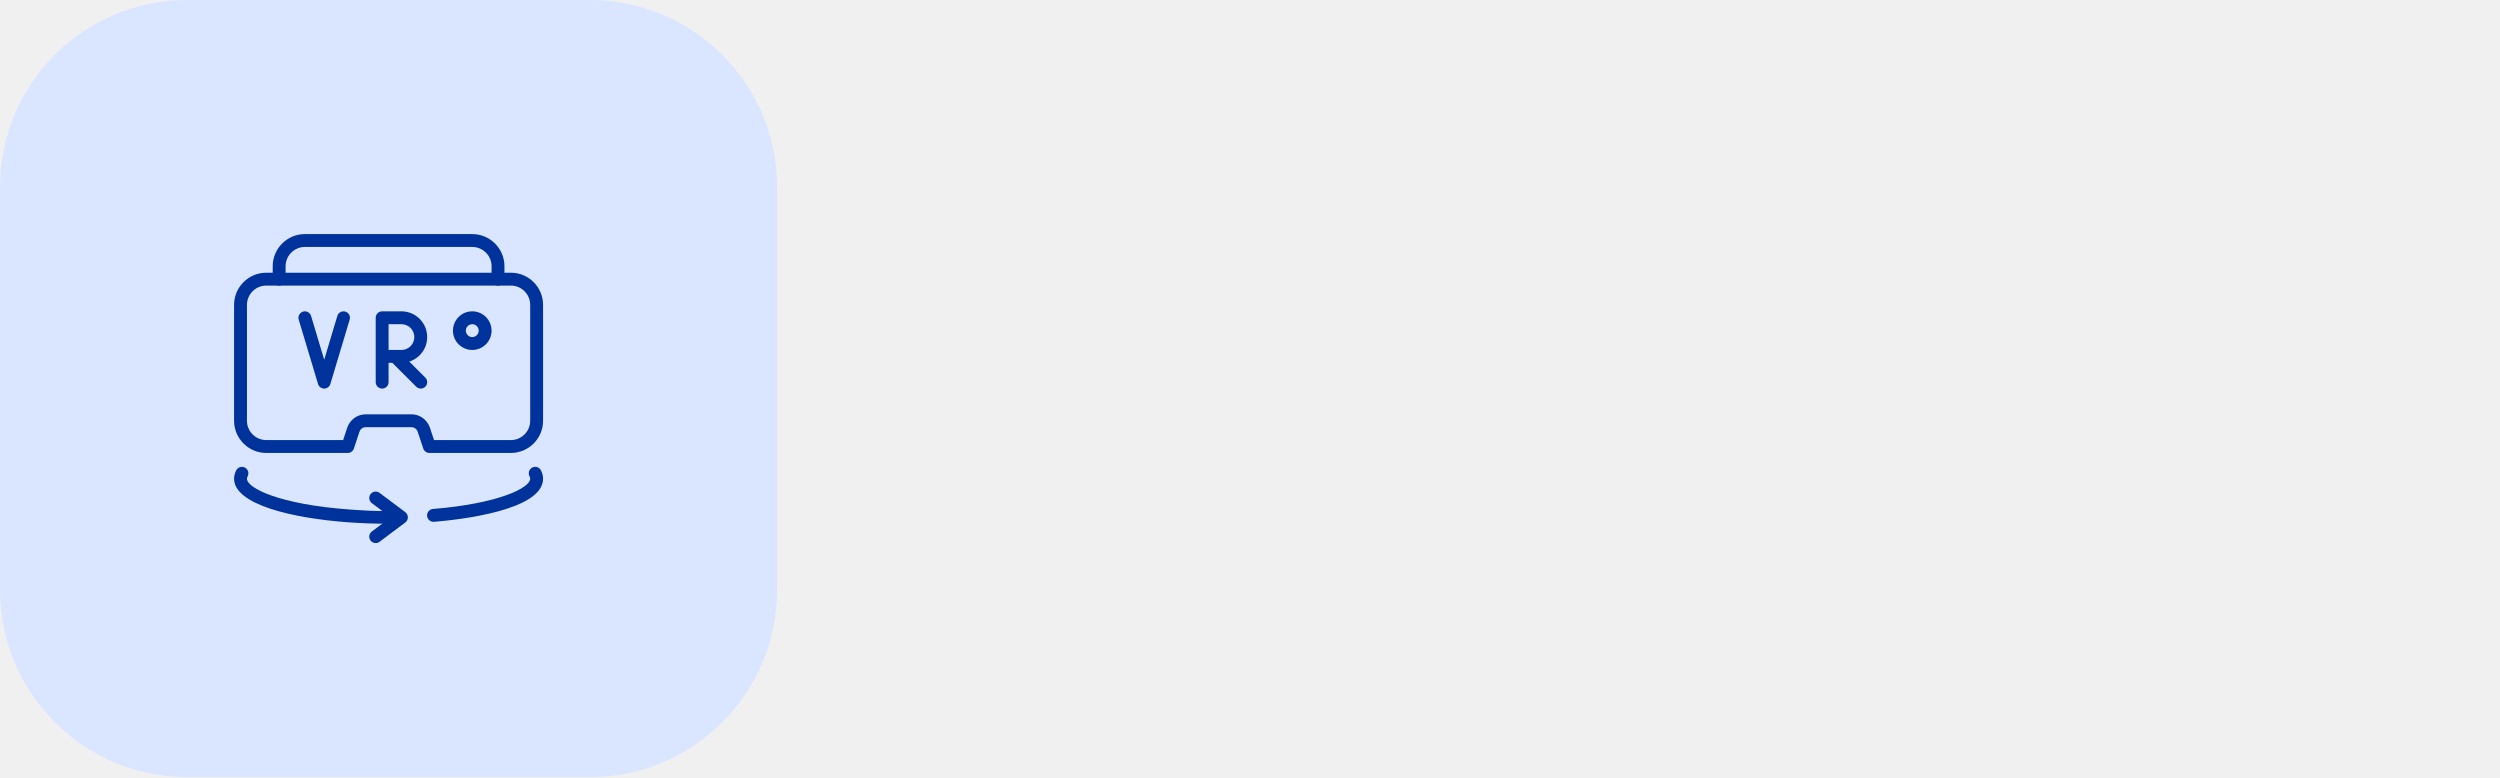
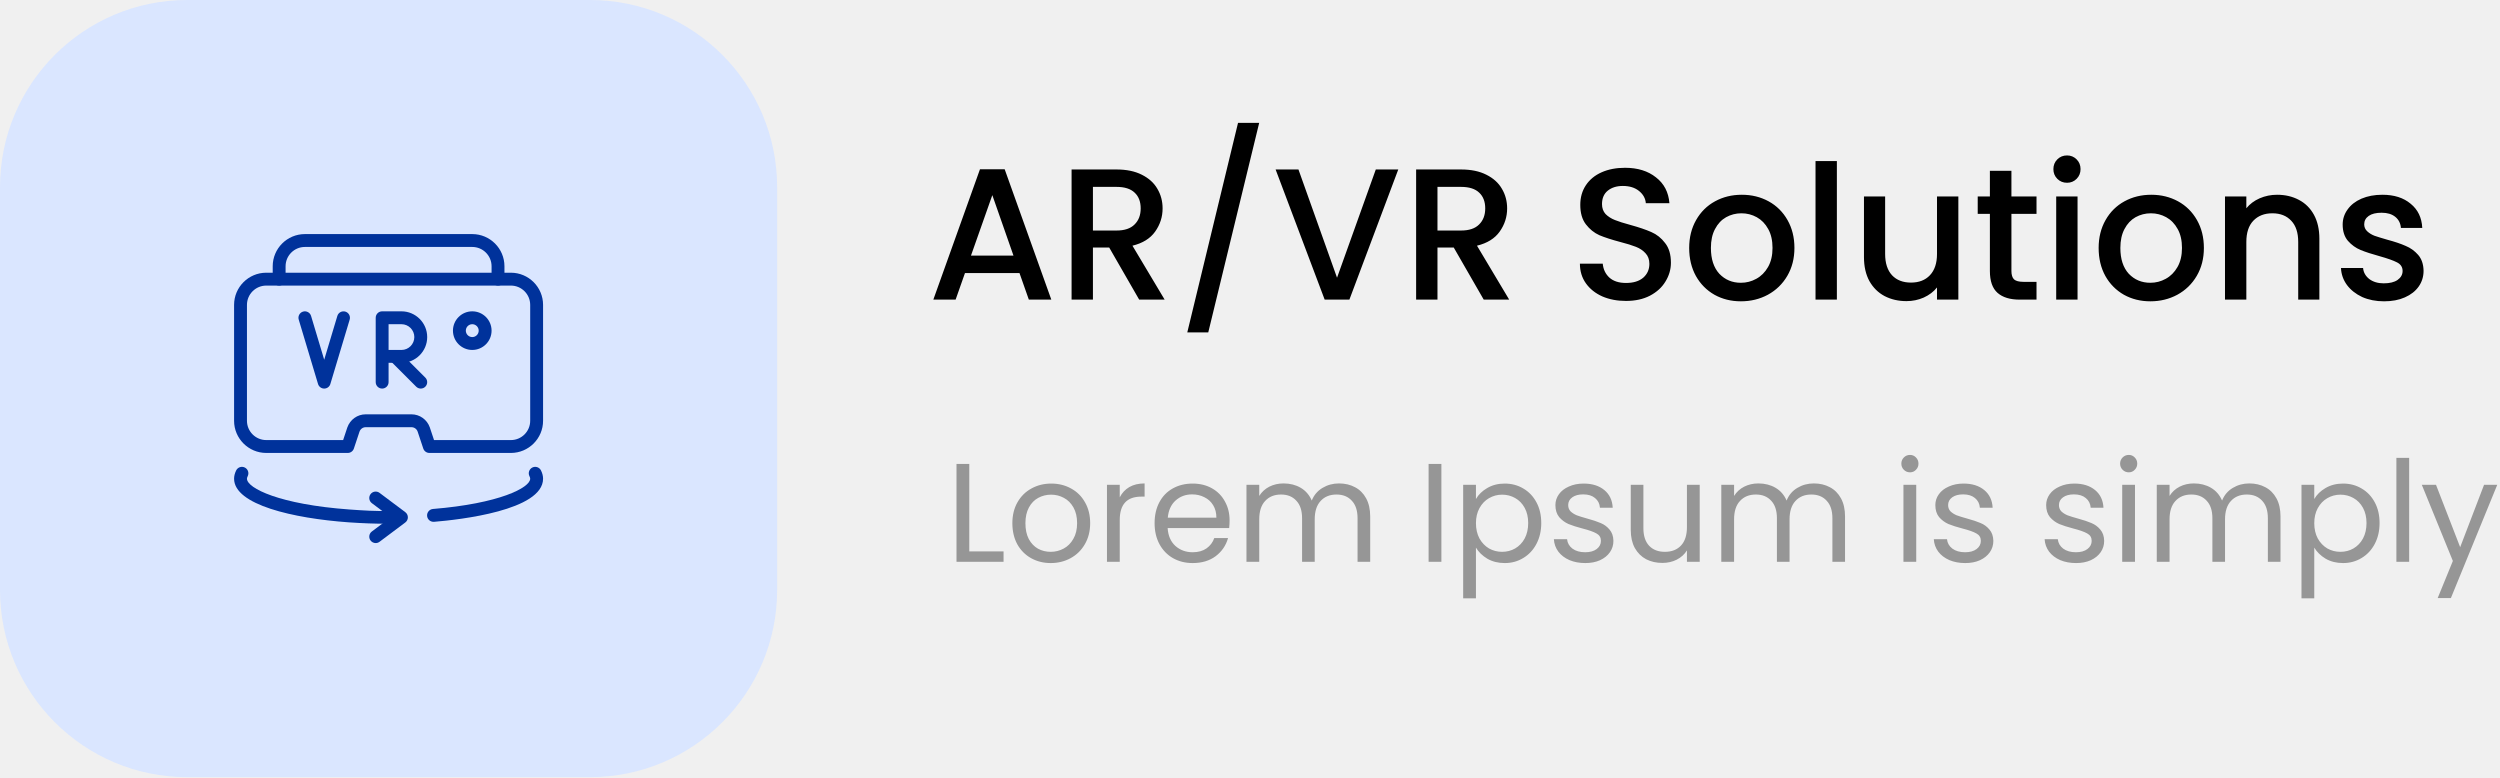
<svg xmlns="http://www.w3.org/2000/svg" width="267" height="83" viewBox="0 0 267 83" fill="none">
  <rect width="83" height="83" rx="20" fill="#DAE6FF" />
+   <path d="M108.88 29.16H103.06L102.06 32H99.68L104.66 18.08H107.3L112.28 32H109.88L108.88 29.16ZM108.24 27.3L105.98 20.84L103.7 27.3H108.24ZM121.665 32L118.465 26.44H116.725V32H114.445V18.1H119.245C120.312 18.1 121.212 18.287 121.945 18.66C122.692 19.033 123.245 19.533 123.605 20.16C123.979 20.787 124.165 21.487 124.165 22.26C124.165 23.167 123.899 23.993 123.365 24.74C122.845 25.473 122.039 25.973 120.945 26.24L124.385 32H121.665ZM116.725 24.62H119.245C120.099 24.62 120.739 24.407 121.165 23.98C121.605 23.553 121.825 22.98 121.825 22.26C121.825 21.54 121.612 20.98 121.185 20.58C120.759 20.167 120.112 19.96 119.245 19.96H116.725V24.62ZM134.482 13.12L129.042 35.5H126.802L132.222 13.12H134.482ZM149.335 18.1L144.115 32H141.475L136.235 18.1H138.675L142.795 29.66L146.935 18.1H149.335ZM158.462 32L155.262 26.44H153.522V32H151.242V18.1H156.042C157.109 18.1 158.009 18.287 158.742 18.66C159.489 19.033 160.042 19.533 160.402 20.16C160.776 20.787 160.962 21.487 160.962 22.26C160.962 23.167 160.696 23.993 160.162 24.74C159.642 25.473 158.836 25.973 157.742 26.24L161.182 32H158.462ZM153.522 24.62H156.042C156.896 24.62 157.536 24.407 157.962 23.98C158.402 23.553 158.622 22.98 158.622 22.26C158.622 21.54 158.409 20.98 157.982 20.58C157.556 20.167 156.909 19.96 156.042 19.96H153.522V24.62ZM173.654 32.14C172.721 32.14 171.881 31.98 171.134 31.66C170.388 31.327 169.801 30.86 169.374 30.26C168.948 29.66 168.734 28.96 168.734 28.16H171.174C171.228 28.76 171.461 29.253 171.874 29.64C172.301 30.027 172.894 30.22 173.654 30.22C174.441 30.22 175.054 30.033 175.494 29.66C175.934 29.273 176.154 28.78 176.154 28.18C176.154 27.713 176.014 27.333 175.734 27.04C175.468 26.747 175.128 26.52 174.714 26.36C174.314 26.2 173.754 26.027 173.034 25.84C172.128 25.6 171.388 25.36 170.814 25.12C170.254 24.867 169.774 24.48 169.374 23.96C168.974 23.44 168.774 22.747 168.774 21.88C168.774 21.08 168.974 20.38 169.374 19.78C169.774 19.18 170.334 18.72 171.054 18.4C171.774 18.08 172.608 17.92 173.554 17.92C174.901 17.92 176.001 18.26 176.854 18.94C177.721 19.607 178.201 20.527 178.294 21.7H175.774C175.734 21.193 175.494 20.76 175.054 20.4C174.614 20.04 174.034 19.86 173.314 19.86C172.661 19.86 172.128 20.027 171.714 20.36C171.301 20.693 171.094 21.173 171.094 21.8C171.094 22.227 171.221 22.58 171.474 22.86C171.741 23.127 172.074 23.34 172.474 23.5C172.874 23.66 173.421 23.833 174.114 24.02C175.034 24.273 175.781 24.527 176.354 24.78C176.941 25.033 177.434 25.427 177.834 25.96C178.248 26.48 178.454 27.18 178.454 28.06C178.454 28.767 178.261 29.433 177.874 30.06C177.501 30.687 176.948 31.193 176.214 31.58C175.494 31.953 174.641 32.14 173.654 32.14ZM185.925 32.18C184.885 32.18 183.945 31.947 183.105 31.48C182.265 31 181.605 30.333 181.125 29.48C180.645 28.613 180.405 27.613 180.405 26.48C180.405 25.36 180.651 24.367 181.145 23.5C181.638 22.633 182.311 21.967 183.165 21.5C184.018 21.033 184.971 20.8 186.025 20.8C187.078 20.8 188.031 21.033 188.885 21.5C189.738 21.967 190.411 22.633 190.905 23.5C191.398 24.367 191.645 25.36 191.645 26.48C191.645 27.6 191.391 28.593 190.885 29.46C190.378 30.327 189.685 31 188.805 31.48C187.938 31.947 186.978 32.18 185.925 32.18ZM185.925 30.2C186.511 30.2 187.058 30.06 187.565 29.78C188.085 29.5 188.505 29.08 188.825 28.52C189.145 27.96 189.305 27.28 189.305 26.48C189.305 25.68 189.151 25.007 188.845 24.46C188.538 23.9 188.131 23.48 187.625 23.2C187.118 22.92 186.571 22.78 185.985 22.78C185.398 22.78 184.851 22.92 184.345 23.2C183.851 23.48 183.458 23.9 183.165 24.46C182.871 25.007 182.725 25.68 182.725 26.48C182.725 27.667 183.025 28.587 183.625 29.24C184.238 29.88 185.005 30.2 185.925 30.2ZM196.178 17.2V32H193.898V17.2H196.178ZM209.152 20.98V32H206.872V30.7C206.512 31.153 206.039 31.513 205.452 31.78C204.879 32.033 204.265 32.16 203.612 32.16C202.745 32.16 201.965 31.98 201.272 31.62C200.592 31.26 200.052 30.727 199.652 30.02C199.265 29.313 199.072 28.46 199.072 27.46V20.98H201.332V27.12C201.332 28.107 201.579 28.867 202.072 29.4C202.565 29.92 203.239 30.18 204.092 30.18C204.945 30.18 205.619 29.92 206.112 29.4C206.619 28.867 206.872 28.107 206.872 27.12V20.98H209.152ZM214.82 22.84V28.94C214.82 29.353 214.913 29.653 215.1 29.84C215.3 30.013 215.633 30.1 216.1 30.1H217.5V32H215.7C214.673 32 213.887 31.76 213.34 31.28C212.793 30.8 212.52 30.02 212.52 28.94V22.84H211.22V20.98H212.52V18.24H214.82V20.98H217.5V22.84H214.82ZM220.762 19.52C220.348 19.52 220.002 19.38 219.722 19.1C219.442 18.82 219.302 18.473 219.302 18.06C219.302 17.647 219.442 17.3 219.722 17.02C220.002 16.74 220.348 16.6 220.762 16.6C221.162 16.6 221.502 16.74 221.782 17.02C222.062 17.3 222.202 17.647 222.202 18.06C222.202 18.473 222.062 18.82 221.782 19.1C221.502 19.38 221.162 19.52 220.762 19.52ZM221.882 20.98V32H219.602V20.98H221.882ZM229.655 32.18C228.615 32.18 227.675 31.947 226.835 31.48C225.995 31 225.335 30.333 224.855 29.48C224.375 28.613 224.135 27.613 224.135 26.48C224.135 25.36 224.382 24.367 224.875 23.5C225.368 22.633 226.042 21.967 226.895 21.5C227.748 21.033 228.702 20.8 229.755 20.8C230.808 20.8 231.762 21.033 232.615 21.5C233.468 21.967 234.142 22.633 234.635 23.5C235.128 24.367 235.375 25.36 235.375 26.48C235.375 27.6 235.122 28.593 234.615 29.46C234.108 30.327 233.415 31 232.535 31.48C231.668 31.947 230.708 32.18 229.655 32.18ZM229.655 30.2C230.242 30.2 230.788 30.06 231.295 29.78C231.815 29.5 232.235 29.08 232.555 28.52C232.875 27.96 233.035 27.28 233.035 26.48C233.035 25.68 232.882 25.007 232.575 24.46C232.268 23.9 231.862 23.48 231.355 23.2C230.848 22.92 230.302 22.78 229.715 22.78C229.128 22.78 228.582 22.92 228.075 23.2C227.582 23.48 227.188 23.9 226.895 24.46C226.602 25.007 226.455 25.68 226.455 26.48C226.455 27.667 226.755 28.587 227.355 29.24C227.968 29.88 228.735 30.2 229.655 30.2ZM243.189 20.8C244.056 20.8 244.829 20.98 245.509 21.34C246.202 21.7 246.742 22.233 247.129 22.94C247.516 23.647 247.709 24.5 247.709 25.5V32H245.449V25.84C245.449 24.853 245.202 24.1 244.709 23.58C244.216 23.047 243.542 22.78 242.689 22.78C241.836 22.78 241.156 23.047 240.649 23.58C240.156 24.1 239.909 24.853 239.909 25.84V32H237.629V20.98H239.909V22.24C240.282 21.787 240.756 21.433 241.329 21.18C241.916 20.927 242.536 20.8 243.189 20.8ZM254.617 32.18C253.751 32.18 252.971 32.027 252.277 31.72C251.597 31.4 251.057 30.973 250.657 30.44C250.257 29.893 250.044 29.287 250.017 28.62H252.377C252.417 29.087 252.637 29.48 253.037 29.8C253.451 30.107 253.964 30.26 254.577 30.26C255.217 30.26 255.711 30.14 256.057 29.9C256.417 29.647 256.597 29.327 256.597 28.94C256.597 28.527 256.397 28.22 255.997 28.02C255.611 27.82 254.991 27.6 254.137 27.36C253.311 27.133 252.637 26.913 252.117 26.7C251.597 26.487 251.144 26.16 250.757 25.72C250.384 25.28 250.197 24.7 250.197 23.98C250.197 23.393 250.371 22.86 250.717 22.38C251.064 21.887 251.557 21.5 252.197 21.22C252.851 20.94 253.597 20.8 254.437 20.8C255.691 20.8 256.697 21.12 257.457 21.76C258.231 22.387 258.644 23.247 258.697 24.34H256.417C256.377 23.847 256.177 23.453 255.817 23.16C255.457 22.867 254.971 22.72 254.357 22.72C253.757 22.72 253.297 22.833 252.977 23.06C252.657 23.287 252.497 23.587 252.497 23.96C252.497 24.253 252.604 24.5 252.817 24.7C253.031 24.9 253.291 25.06 253.597 25.18C253.904 25.287 254.357 25.427 254.957 25.6C255.757 25.813 256.411 26.033 256.917 26.26C257.437 26.473 257.884 26.793 258.257 27.22C258.631 27.647 258.824 28.213 258.837 28.92C258.837 29.547 258.664 30.107 258.317 30.6C257.971 31.093 257.477 31.48 256.837 31.76C256.211 32.04 255.471 32.18 254.617 32.18Z" fill="black" />
+   <path d="M103.52 58.89H107.18V60H102.155V49.545H103.52V58.89ZM112.215 60.135C111.445 60.135 110.745 59.96 110.115 59.61C109.495 59.26 109.005 58.765 108.645 58.125C108.295 57.475 108.12 56.725 108.12 55.875C108.12 55.035 108.3 54.295 108.66 53.655C109.03 53.005 109.53 52.51 110.16 52.17C110.79 51.82 111.495 51.645 112.275 51.645C113.055 51.645 113.76 51.82 114.39 52.17C115.02 52.51 115.515 53 115.875 53.64C116.245 54.28 116.43 55.025 116.43 55.875C116.43 56.725 116.24 57.475 115.86 58.125C115.49 58.765 114.985 59.26 114.345 59.61C113.705 59.96 112.995 60.135 112.215 60.135ZM112.215 58.935C112.705 58.935 113.165 58.82 113.595 58.59C114.025 58.36 114.37 58.015 114.63 57.555C114.9 57.095 115.035 56.535 115.035 55.875C115.035 55.215 114.905 54.655 114.645 54.195C114.385 53.735 114.045 53.395 113.625 53.175C113.205 52.945 112.75 52.83 112.26 52.83C111.76 52.83 111.3 52.945 110.88 53.175C110.47 53.395 110.14 53.735 109.89 54.195C109.64 54.655 109.515 55.215 109.515 55.875C109.515 56.545 109.635 57.11 109.875 57.57C110.125 58.03 110.455 58.375 110.865 58.605C111.275 58.825 111.725 58.935 112.215 58.935ZM119.589 53.115C119.829 52.645 120.169 52.28 120.609 52.02C121.059 51.76 121.604 51.63 122.244 51.63V53.04H121.884C120.354 53.04 119.589 53.87 119.589 55.53V60H118.224V51.78H119.589V53.115ZM131.32 55.575C131.32 55.835 131.305 56.11 131.275 56.4H124.705C124.755 57.21 125.03 57.845 125.53 58.305C126.04 58.755 126.655 58.98 127.375 58.98C127.965 58.98 128.455 58.845 128.845 58.575C129.245 58.295 129.525 57.925 129.685 57.465H131.155C130.935 58.255 130.495 58.9 129.835 59.4C129.175 59.89 128.355 60.135 127.375 60.135C126.595 60.135 125.895 59.96 125.275 59.61C124.665 59.26 124.185 58.765 123.835 58.125C123.485 57.475 123.31 56.725 123.31 55.875C123.31 55.025 123.48 54.28 123.82 53.64C124.16 53 124.635 52.51 125.245 52.17C125.865 51.82 126.575 51.645 127.375 51.645C128.155 51.645 128.845 51.815 129.445 52.155C130.045 52.495 130.505 52.965 130.825 53.565C131.155 54.155 131.32 54.825 131.32 55.575ZM129.91 55.29C129.91 54.77 129.795 54.325 129.565 53.955C129.335 53.575 129.02 53.29 128.62 53.1C128.23 52.9 127.795 52.8 127.315 52.8C126.625 52.8 126.035 53.02 125.545 53.46C125.065 53.9 124.79 54.51 124.72 55.29H129.91ZM143.007 51.63C143.647 51.63 144.217 51.765 144.717 52.035C145.217 52.295 145.612 52.69 145.902 53.22C146.192 53.75 146.337 54.395 146.337 55.155V60H144.987V55.35C144.987 54.53 144.782 53.905 144.372 53.475C143.972 53.035 143.427 52.815 142.737 52.815C142.027 52.815 141.462 53.045 141.042 53.505C140.622 53.955 140.412 54.61 140.412 55.47V60H139.062V55.35C139.062 54.53 138.857 53.905 138.447 53.475C138.047 53.035 137.502 52.815 136.812 52.815C136.102 52.815 135.537 53.045 135.117 53.505C134.697 53.955 134.487 54.61 134.487 55.47V60H133.122V51.78H134.487V52.965C134.757 52.535 135.117 52.205 135.567 51.975C136.027 51.745 136.532 51.63 137.082 51.63C137.772 51.63 138.382 51.785 138.912 52.095C139.442 52.405 139.837 52.86 140.097 53.46C140.327 52.88 140.707 52.43 141.237 52.11C141.767 51.79 142.357 51.63 143.007 51.63ZM153.94 49.545V60H152.575V49.545H153.94ZM157.631 53.295C157.901 52.825 158.301 52.435 158.831 52.125C159.371 51.805 159.996 51.645 160.706 51.645C161.436 51.645 162.096 51.82 162.686 52.17C163.286 52.52 163.756 53.015 164.096 53.655C164.436 54.285 164.606 55.02 164.606 55.86C164.606 56.69 164.436 57.43 164.096 58.08C163.756 58.73 163.286 59.235 162.686 59.595C162.096 59.955 161.436 60.135 160.706 60.135C160.006 60.135 159.386 59.98 158.846 59.67C158.316 59.35 157.911 58.955 157.631 58.485V63.9H156.266V51.78H157.631V53.295ZM163.211 55.86C163.211 55.24 163.086 54.7 162.836 54.24C162.586 53.78 162.246 53.43 161.816 53.19C161.396 52.95 160.931 52.83 160.421 52.83C159.921 52.83 159.456 52.955 159.026 53.205C158.606 53.445 158.266 53.8 158.006 54.27C157.756 54.73 157.631 55.265 157.631 55.875C157.631 56.495 157.756 57.04 158.006 57.51C158.266 57.97 158.606 58.325 159.026 58.575C159.456 58.815 159.921 58.935 160.421 58.935C160.931 58.935 161.396 58.815 161.816 58.575C162.246 58.325 162.586 57.97 162.836 57.51C163.086 57.04 163.211 56.49 163.211 55.86ZM169.313 60.135C168.683 60.135 168.118 60.03 167.618 59.82C167.118 59.6 166.723 59.3 166.433 58.92C166.143 58.53 165.983 58.085 165.953 57.585H167.363C167.403 57.995 167.593 58.33 167.933 58.59C168.283 58.85 168.738 58.98 169.298 58.98C169.818 58.98 170.228 58.865 170.528 58.635C170.828 58.405 170.978 58.115 170.978 57.765C170.978 57.405 170.818 57.14 170.498 56.97C170.178 56.79 169.683 56.615 169.013 56.445C168.403 56.285 167.903 56.125 167.513 55.965C167.133 55.795 166.803 55.55 166.523 55.23C166.253 54.9 166.118 54.47 166.118 53.94C166.118 53.52 166.243 53.135 166.493 52.785C166.743 52.435 167.098 52.16 167.558 51.96C168.018 51.75 168.543 51.645 169.133 51.645C170.043 51.645 170.778 51.875 171.338 52.335C171.898 52.795 172.198 53.425 172.238 54.225H170.873C170.843 53.795 170.668 53.45 170.348 53.19C170.038 52.93 169.618 52.8 169.088 52.8C168.598 52.8 168.208 52.905 167.918 53.115C167.628 53.325 167.483 53.6 167.483 53.94C167.483 54.21 167.568 54.435 167.738 54.615C167.918 54.785 168.138 54.925 168.398 55.035C168.668 55.135 169.038 55.25 169.508 55.38C170.098 55.54 170.578 55.7 170.948 55.86C171.318 56.01 171.633 56.24 171.893 56.55C172.163 56.86 172.303 57.265 172.313 57.765C172.313 58.215 172.188 58.62 171.938 58.98C171.688 59.34 171.333 59.625 170.873 59.835C170.423 60.035 169.903 60.135 169.313 60.135ZM181.53 51.78V60H180.165V58.785C179.905 59.205 179.54 59.535 179.07 59.775C178.61 60.005 178.1 60.12 177.54 60.12C176.9 60.12 176.325 59.99 175.815 59.73C175.305 59.46 174.9 59.06 174.6 58.53C174.31 58 174.165 57.355 174.165 56.595V51.78H175.515V56.415C175.515 57.225 175.72 57.85 176.13 58.29C176.54 58.72 177.1 58.935 177.81 58.935C178.54 58.935 179.115 58.71 179.535 58.26C179.955 57.81 180.165 57.155 180.165 56.295V51.78H181.53ZM193.72 51.63C194.36 51.63 194.93 51.765 195.43 52.035C195.93 52.295 196.325 52.69 196.615 53.22C196.905 53.75 197.05 54.395 197.05 55.155V60H195.7V55.35C195.7 54.53 195.495 53.905 195.085 53.475C194.685 53.035 194.14 52.815 193.45 52.815C192.74 52.815 192.175 53.045 191.755 53.505C191.335 53.955 191.125 54.61 191.125 55.47V60H189.775V55.35C189.775 54.53 189.57 53.905 189.16 53.475C188.76 53.035 188.215 52.815 187.525 52.815C186.815 52.815 186.25 53.045 185.83 53.505C185.41 53.955 185.2 54.61 185.2 55.47V60H183.835V51.78H185.2V52.965C185.47 52.535 185.83 52.205 186.28 51.975C186.74 51.745 187.245 51.63 187.795 51.63C188.485 51.63 189.095 51.785 189.625 52.095C190.155 52.405 190.55 52.86 190.81 53.46C191.04 52.88 191.42 52.43 191.95 52.11C192.48 51.79 193.07 51.63 193.72 51.63ZM203.993 50.445C203.733 50.445 203.513 50.355 203.333 50.175C203.153 49.995 203.063 49.775 203.063 49.515C203.063 49.255 203.153 49.035 203.333 48.855C203.513 48.675 203.733 48.585 203.993 48.585C204.243 48.585 204.453 48.675 204.623 48.855C204.803 49.035 204.893 49.255 204.893 49.515C204.893 49.775 204.803 49.995 204.623 50.175C204.453 50.355 204.243 50.445 203.993 50.445ZM204.653 51.78V60H203.288V51.78H204.653ZM209.889 60.135C209.259 60.135 208.694 60.03 208.194 59.82C207.694 59.6 207.299 59.3 207.009 58.92C206.719 58.53 206.559 58.085 206.529 57.585H207.939C207.979 57.995 208.169 58.33 208.509 58.59C208.859 58.85 209.314 58.98 209.874 58.98C210.394 58.98 210.804 58.865 211.104 58.635C211.404 58.405 211.554 58.115 211.554 57.765C211.554 57.405 211.394 57.14 211.074 56.97C210.754 56.79 210.259 56.615 209.589 56.445C208.979 56.285 208.479 56.125 208.089 55.965C207.709 55.795 207.379 55.55 207.099 55.23C206.829 54.9 206.694 54.47 206.694 53.94C206.694 53.52 206.819 53.135 207.069 52.785C207.319 52.435 207.674 52.16 208.134 51.96C208.594 51.75 209.119 51.645 209.709 51.645C210.619 51.645 211.354 51.875 211.914 52.335C212.474 52.795 212.774 53.425 212.814 54.225H211.449C211.419 53.795 211.244 53.45 210.924 53.19C210.614 52.93 210.194 52.8 209.664 52.8C209.174 52.8 208.784 52.905 208.494 53.115C208.204 53.325 208.059 53.6 208.059 53.94C208.059 54.21 208.144 54.435 208.314 54.615C208.494 54.785 208.714 54.925 208.974 55.035C209.244 55.135 209.614 55.25 210.084 55.38C210.674 55.54 211.154 55.7 211.524 55.86C211.894 56.01 212.209 56.24 212.469 56.55C212.739 56.86 212.879 57.265 212.889 57.765C212.889 58.215 212.764 58.62 212.514 58.98C212.264 59.34 211.909 59.625 211.449 59.835C210.999 60.035 210.479 60.135 209.889 60.135ZM221.725 60.135C221.095 60.135 220.53 60.03 220.03 59.82C219.53 59.6 219.135 59.3 218.845 58.92C218.555 58.53 218.395 58.085 218.365 57.585H219.775C219.815 57.995 220.005 58.33 220.345 58.59C220.695 58.85 221.15 58.98 221.71 58.98C222.23 58.98 222.64 58.865 222.94 58.635C223.24 58.405 223.39 58.115 223.39 57.765C223.39 57.405 223.23 57.14 222.91 56.97C222.59 56.79 222.095 56.615 221.425 56.445C220.815 56.285 220.315 56.125 219.925 55.965C219.545 55.795 219.215 55.55 218.935 55.23C218.665 54.9 218.53 54.47 218.53 53.94C218.53 53.52 218.655 53.135 218.905 52.785C219.155 52.435 219.51 52.16 219.97 51.96C220.43 51.75 220.955 51.645 221.545 51.645C222.455 51.645 223.19 51.875 223.75 52.335C224.31 52.795 224.61 53.425 224.65 54.225H223.285C223.255 53.795 223.08 53.45 222.76 53.19C222.45 52.93 222.03 52.8 221.5 52.8C221.01 52.8 220.62 52.905 220.33 53.115C220.04 53.325 219.895 53.6 219.895 53.94C219.895 54.21 219.98 54.435 220.15 54.615C220.33 54.785 220.55 54.925 220.81 55.035C221.08 55.135 221.45 55.25 221.92 55.38C222.51 55.54 222.99 55.7 223.36 55.86C223.73 56.01 224.045 56.24 224.305 56.55C224.575 56.86 224.715 57.265 224.725 57.765C224.725 58.215 224.6 58.62 224.35 58.98C224.1 59.34 223.745 59.625 223.285 59.835C222.835 60.035 222.315 60.135 221.725 60.135ZM227.357 50.445C227.097 50.445 226.877 50.355 226.697 50.175C226.517 49.995 226.427 49.775 226.427 49.515C226.427 49.255 226.517 49.035 226.697 48.855C226.877 48.675 227.097 48.585 227.357 48.585C227.607 48.585 227.817 48.675 227.987 48.855C228.167 49.035 228.257 49.255 228.257 49.515C228.257 49.775 228.167 49.995 227.987 50.175C227.817 50.355 227.607 50.445 227.357 50.445ZM228.017 51.78V60H226.652V51.78H228.017ZM240.228 51.63C240.868 51.63 241.438 51.765 241.938 52.035C242.438 52.295 242.833 52.69 243.123 53.22C243.413 53.75 243.558 54.395 243.558 55.155V60H242.208V55.35C242.208 54.53 242.003 53.905 241.593 53.475C241.193 53.035 240.648 52.815 239.958 52.815C239.248 52.815 238.683 53.045 238.263 53.505C237.843 53.955 237.633 54.61 237.633 55.47V60H236.283V55.35C236.283 54.53 236.078 53.905 235.668 53.475C235.268 53.035 234.723 52.815 234.033 52.815C233.323 52.815 232.758 53.045 232.338 53.505C231.918 53.955 231.708 54.61 231.708 55.47V60H230.343V51.78H231.708V52.965C231.978 52.535 232.338 52.205 232.788 51.975C233.248 51.745 233.753 51.63 234.303 51.63C234.993 51.63 235.603 51.785 236.133 52.095C236.663 52.405 237.058 52.86 237.318 53.46C237.548 52.88 237.928 52.43 238.458 52.11C238.988 51.79 239.578 51.63 240.228 51.63ZM247.163 53.295C247.433 52.825 247.833 52.435 248.363 52.125C248.903 51.805 249.528 51.645 250.238 51.645C250.968 51.645 251.628 51.82 252.218 52.17C252.818 52.52 253.288 53.015 253.628 53.655C253.968 54.285 254.138 55.02 254.138 55.86C254.138 56.69 253.968 57.43 253.628 58.08C253.288 58.73 252.818 59.235 252.218 59.595C251.628 59.955 250.968 60.135 250.238 60.135C249.538 60.135 248.918 59.98 248.378 59.67C247.848 59.35 247.443 58.955 247.163 58.485V63.9H245.798V51.78H247.163V53.295ZM252.743 55.86C252.743 55.24 252.618 54.7 252.368 54.24C252.118 53.78 251.778 53.43 251.348 53.19C250.928 52.95 250.463 52.83 249.953 52.83C249.453 52.83 248.988 52.955 248.558 53.205C248.138 53.445 247.798 53.8 247.538 54.27C247.288 54.73 247.163 55.265 247.163 55.875C247.163 56.495 247.288 57.04 247.538 57.51C247.798 57.97 248.138 58.325 248.558 58.575C248.988 58.815 249.453 58.935 249.953 58.935C250.463 58.935 250.928 58.815 251.348 58.575C251.778 58.325 252.118 57.97 252.368 57.51C252.618 57.04 252.743 56.49 252.743 55.86ZM257.299 48.9V60H255.934V48.9H257.299ZM266.706 51.78L261.756 63.87H260.346L261.966 59.91L258.651 51.78H260.166L262.746 58.44L265.296 51.78H266.706Z" fill="#969696" />
  <g clip-path="url(#clip0_2_1077)">
    <path d="M40.812 41.5C40.433 41.5 40.125 41.192 40.125 40.812V33.938C40.125 33.558 40.433 33.25 40.812 33.25H42.875C44.392 33.25 45.625 34.483 45.625 36C45.625 37.517 44.392 38.75 42.875 38.75H41.5V40.812C41.5 41.192 41.192 41.5 40.812 41.5ZM41.5 37.375H42.875C43.634 37.375 44.25 36.758 44.25 36C44.25 35.242 43.634 34.625 42.875 34.625H41.5V37.375Z" fill="#00329B" />
    <path d="M44.938 41.5C44.762 41.5 44.586 41.433 44.451 41.299L41.701 38.549C41.433 38.281 41.433 37.845 41.701 37.577C41.969 37.309 42.405 37.309 42.673 37.577L45.423 40.327C45.691 40.595 45.691 41.031 45.423 41.299C45.29 41.433 45.114 41.5 44.938 41.5Z" fill="#00329B" />
    <path d="M34.625 41.5C34.321 41.5 34.054 41.301 33.966 41.011L31.904 34.136C31.794 33.773 32 33.389 32.364 33.279C32.727 33.172 33.111 33.377 33.221 33.739L34.625 38.42L36.029 33.741C36.138 33.377 36.524 33.173 36.884 33.28C37.248 33.39 37.455 33.773 37.345 34.137L35.282 41.012C35.196 41.301 34.929 41.5 34.625 41.5Z" fill="#00329B" />
    <path d="M50.438 37.375C49.3 37.375 48.375 36.45 48.375 35.312C48.375 34.175 49.3 33.25 50.438 33.25C51.575 33.25 52.5 34.175 52.5 35.312C52.5 36.45 51.575 37.375 50.438 37.375ZM50.438 34.625C50.059 34.625 49.75 34.933 49.75 35.312C49.75 35.692 50.059 36 50.438 36C50.816 36 51.125 35.692 51.125 35.312C51.125 34.933 50.816 34.625 50.438 34.625Z" fill="#00329B" />
    <path d="M54.562 48.375H45.859C45.563 48.375 45.3 48.185 45.206 47.905L44.602 46.09C44.507 45.816 44.242 45.625 43.947 45.625H39.053C38.758 45.625 38.494 45.816 38.394 46.101L37.793 47.906C37.7 48.185 37.437 48.375 37.141 48.375H28.438C26.541 48.375 25 46.832 25 44.938V32.562C25 30.668 26.541 29.125 28.438 29.125H54.562C56.459 29.125 58 30.668 58 32.562V44.938C58 46.832 56.459 48.375 54.562 48.375ZM46.354 47H54.562C55.7 47 56.625 46.075 56.625 44.938V32.562C56.625 31.425 55.7 30.5 54.562 30.5H28.438C27.3 30.5 26.375 31.425 26.375 32.562V44.938C26.375 46.075 27.3 47 28.438 47H36.646L37.093 45.655C37.39 44.811 38.175 44.25 39.053 44.25H43.949C44.826 44.25 45.611 44.811 45.904 45.646L46.354 47Z" fill="#00329B" />
    <path d="M53.188 30.5C52.808 30.5 52.5 30.192 52.5 29.812V28.438C52.5 27.3 51.575 26.375 50.438 26.375H32.562C31.425 26.375 30.5 27.3 30.5 28.438V29.812C30.5 30.192 30.192 30.5 29.812 30.5C29.433 30.5 29.125 30.192 29.125 29.812V28.438C29.125 26.543 30.666 25 32.562 25H50.438C52.334 25 53.875 26.543 53.875 28.438V29.812C53.875 30.192 53.567 30.5 53.188 30.5Z" fill="#00329B" />
    <path d="M40.125 58C39.917 58 39.71 57.905 39.575 57.725C39.348 57.421 39.41 56.991 39.714 56.763L41.731 55.25L39.713 53.737C39.409 53.509 39.347 53.079 39.574 52.775C39.803 52.47 40.234 52.412 40.536 52.638L43.286 54.7C43.459 54.829 43.561 55.034 43.561 55.25C43.561 55.466 43.459 55.671 43.286 55.8L40.536 57.862C40.414 57.955 40.268 58 40.125 58Z" fill="#00329B" />
    <path d="M41.5 55.938C40.091 55.938 38.654 55.885 37.231 55.785C31.318 55.359 25 53.911 25 51.125C25 50.835 25.076 50.536 25.224 50.239C25.395 49.898 25.81 49.762 26.148 49.933C26.486 50.103 26.624 50.516 26.455 50.855C26.402 50.96 26.375 51.051 26.375 51.125C26.375 52.133 29.855 53.875 37.328 54.414C38.729 54.513 40.121 54.611 41.529 54.562C41.853 54.562 42.166 54.562 42.476 54.55C42.874 54.534 43.176 54.829 43.193 55.209C43.208 55.588 42.912 55.909 42.534 55.924C42.193 55.938 41.853 55.938 41.5 55.938Z" fill="#00329B" />
    <path d="M46.297 55.731C45.944 55.731 45.643 55.459 45.614 55.1C45.584 54.722 45.864 54.389 46.242 54.358C53.326 53.779 56.625 52.086 56.625 51.125C56.625 51.051 56.598 50.96 56.545 50.855C56.376 50.516 56.514 50.103 56.852 49.933C57.189 49.761 57.604 49.898 57.776 50.239C57.924 50.536 58 50.835 58 51.125C58 54.512 49.087 55.506 46.355 55.73C46.337 55.731 46.317 55.731 46.297 55.731Z" fill="#00329B" />
  </g>
  <defs>
    <clipPath id="clip0_2_1077">
      <rect width="33" height="33" fill="white" transform="translate(25 25)" />
    </clipPath>
  </defs>
</svg>
